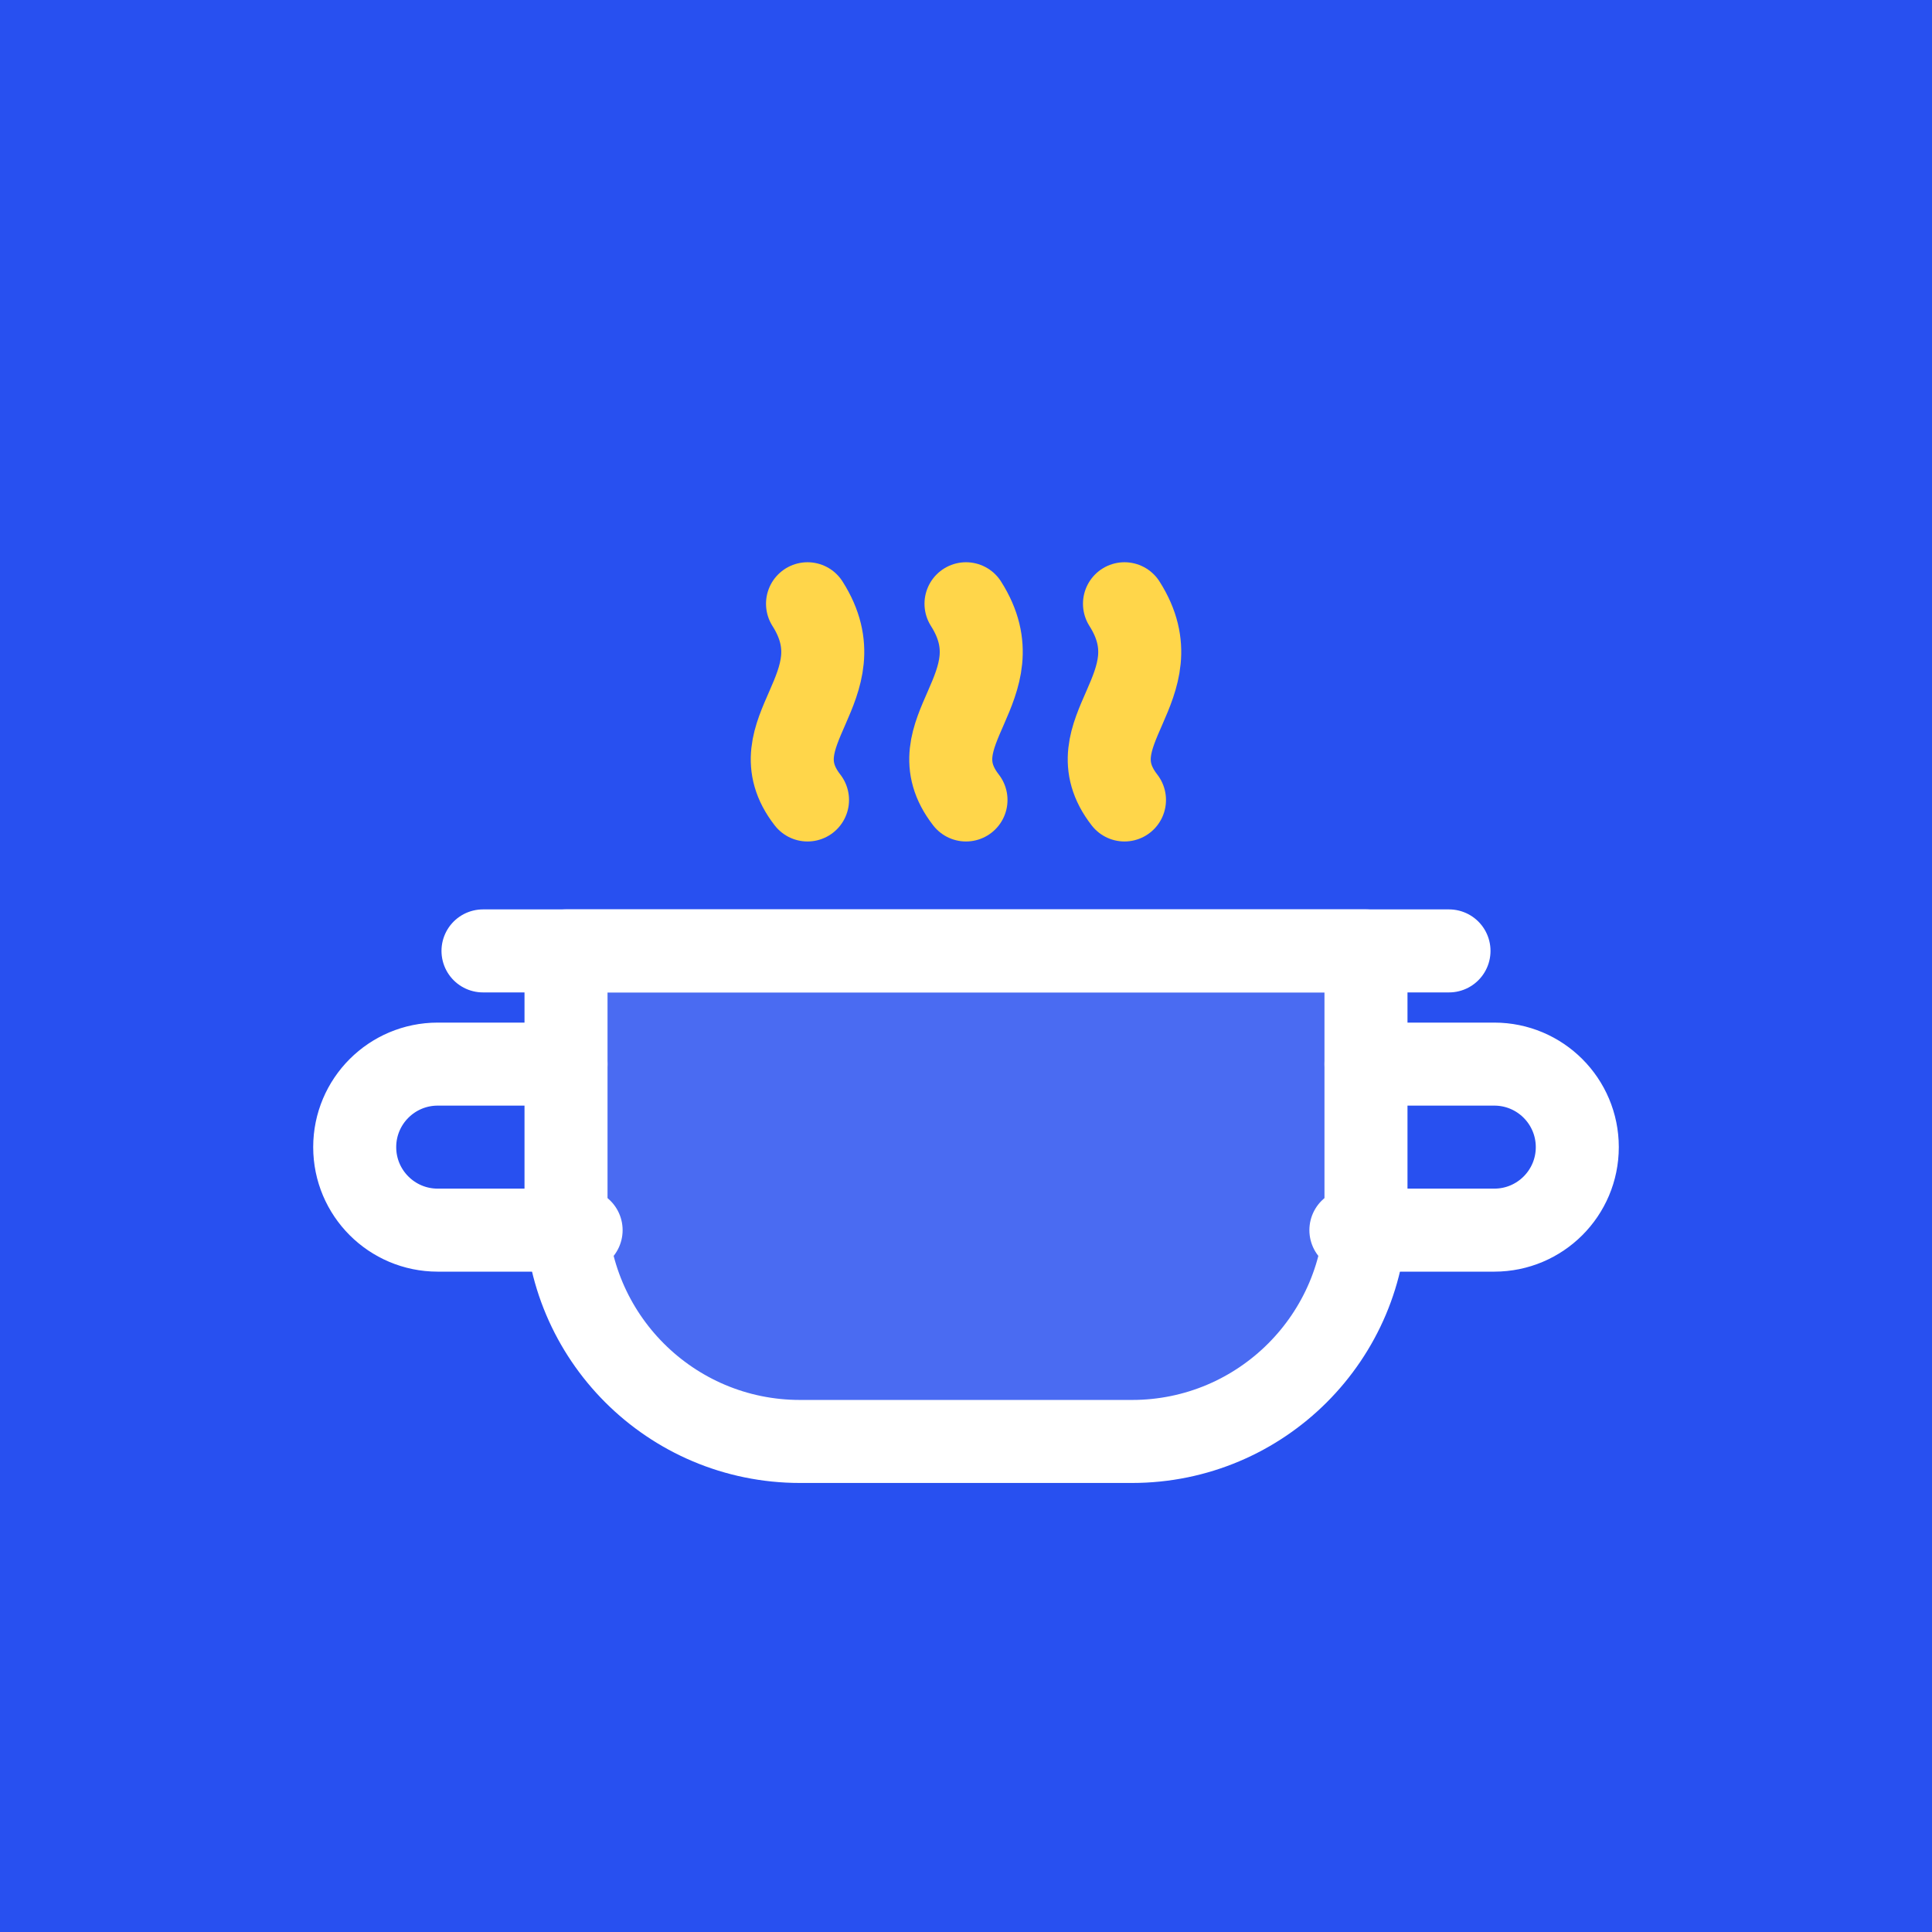
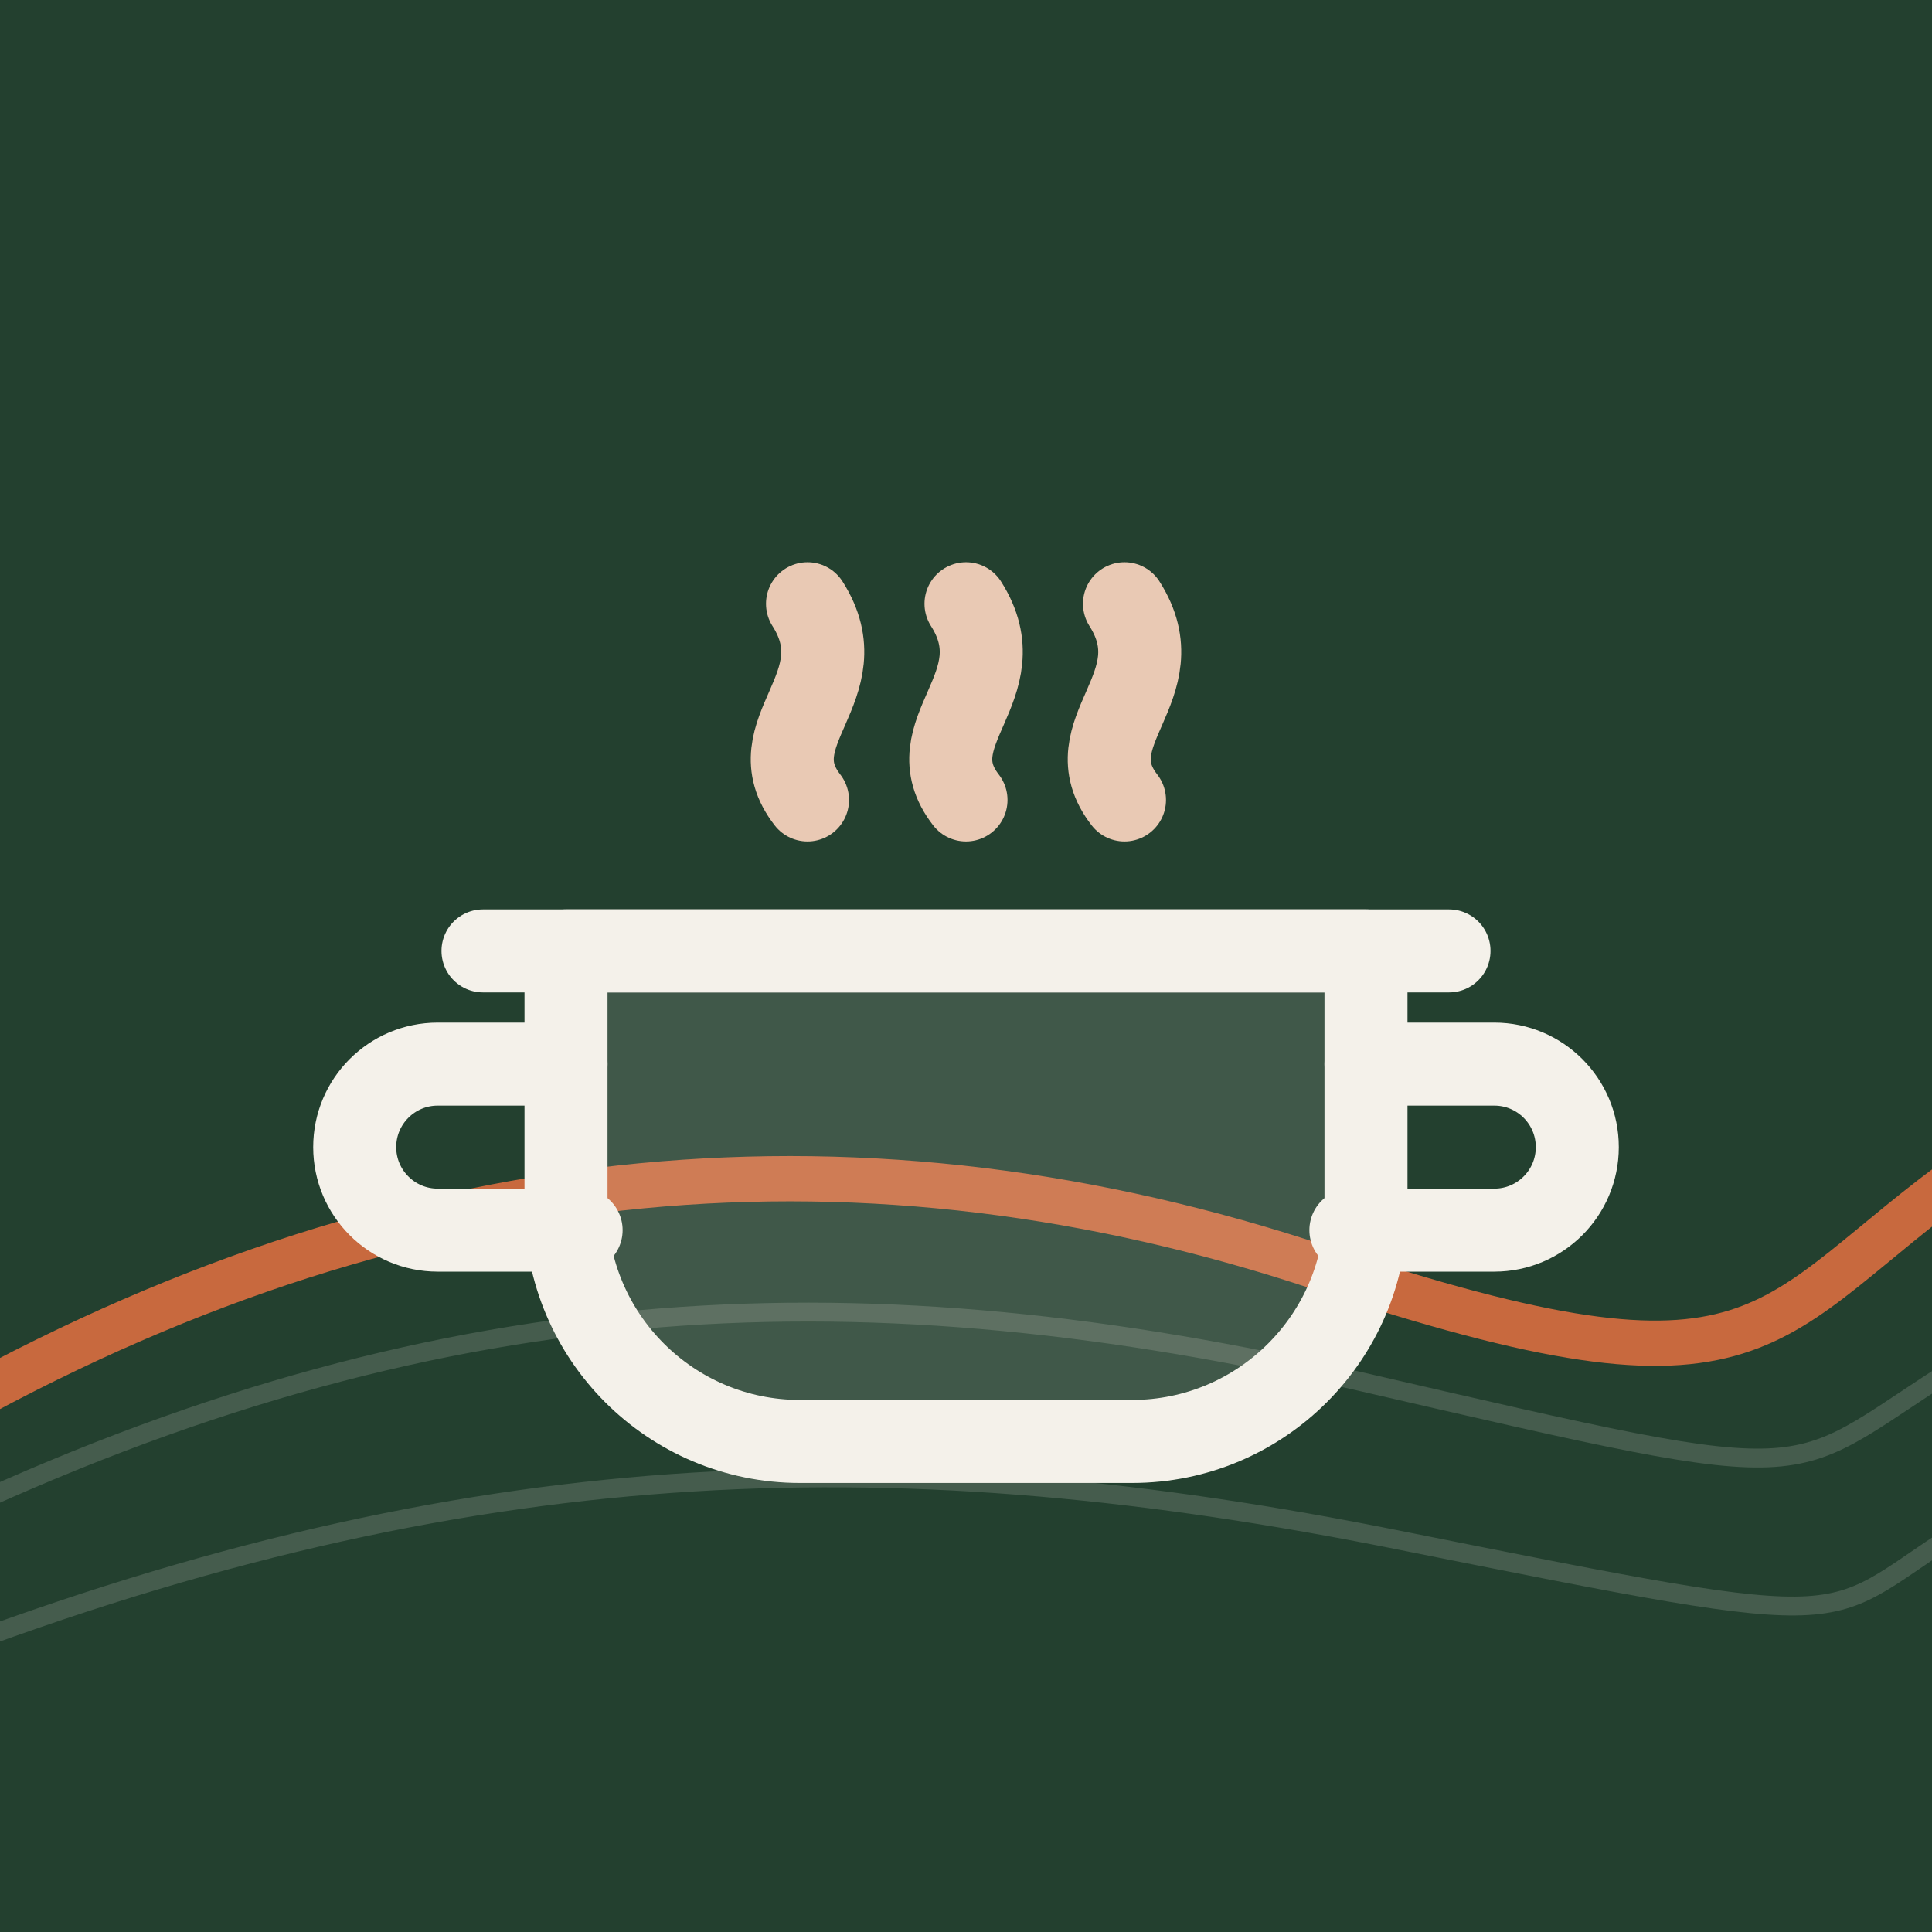
<svg xmlns="http://www.w3.org/2000/svg" viewBox="0 0 512 512">
-   <rect width="512" height="512" fill="#2850f0" />
-   <g fill="none" stroke="#ffffff" stroke-width="22" stroke-linecap="round" stroke-linejoin="round">
-     <path d="M150 252h212v68a62 62 0 0 1-62 62H212a62 62 0 0 1-62-62z" fill="#ffffff" fill-opacity=".16" />
+   <rect width="512" height="512" fill="#23402f" />
+   <g fill="none" stroke="#f4f1ea" stroke-opacity=".16" stroke-width="5" stroke-linecap="round">
+     <path d="M-10 400C120 340 230 336 360 366S 470 392 522 360" />
+     <path d="M-10 436C130 384 240 382 370 408S 480 430 522 404" />
+   </g>
+   <path d="M-10 372C110 306 230 296 350 336S 466 350 522 310" fill="none" stroke="#c8693e" stroke-width="12" stroke-linecap="round" />
+   <g fill="none" stroke="#f4f1ea" stroke-width="22" stroke-linecap="round" stroke-linejoin="round">
+     <path d="M150 252h212v68a62 62 0 0 1-62 62H212a62 62 0 0 1-62-62z" fill="#f4f1ea" fill-opacity=".14" />
    <path d="M128 252h256" />
    <path d="M150 282h-34a22 22 0 0 0 0 44h38M362 282h34a22 22 0 0 1 0 44h-38" />
  </g>
-   <g fill="none" stroke="#ffd64a" stroke-width="22" stroke-linecap="round" stroke-linejoin="round">
+   <g fill="none" stroke="#e9c9b4" stroke-width="22" stroke-linecap="round" stroke-linejoin="round">
    <path d="M214 212c-14-18 14-30 0-52M256 212c-14-18 14-30 0-52M298 212c-14-18 14-30 0-52" />
  </g>
</svg>
